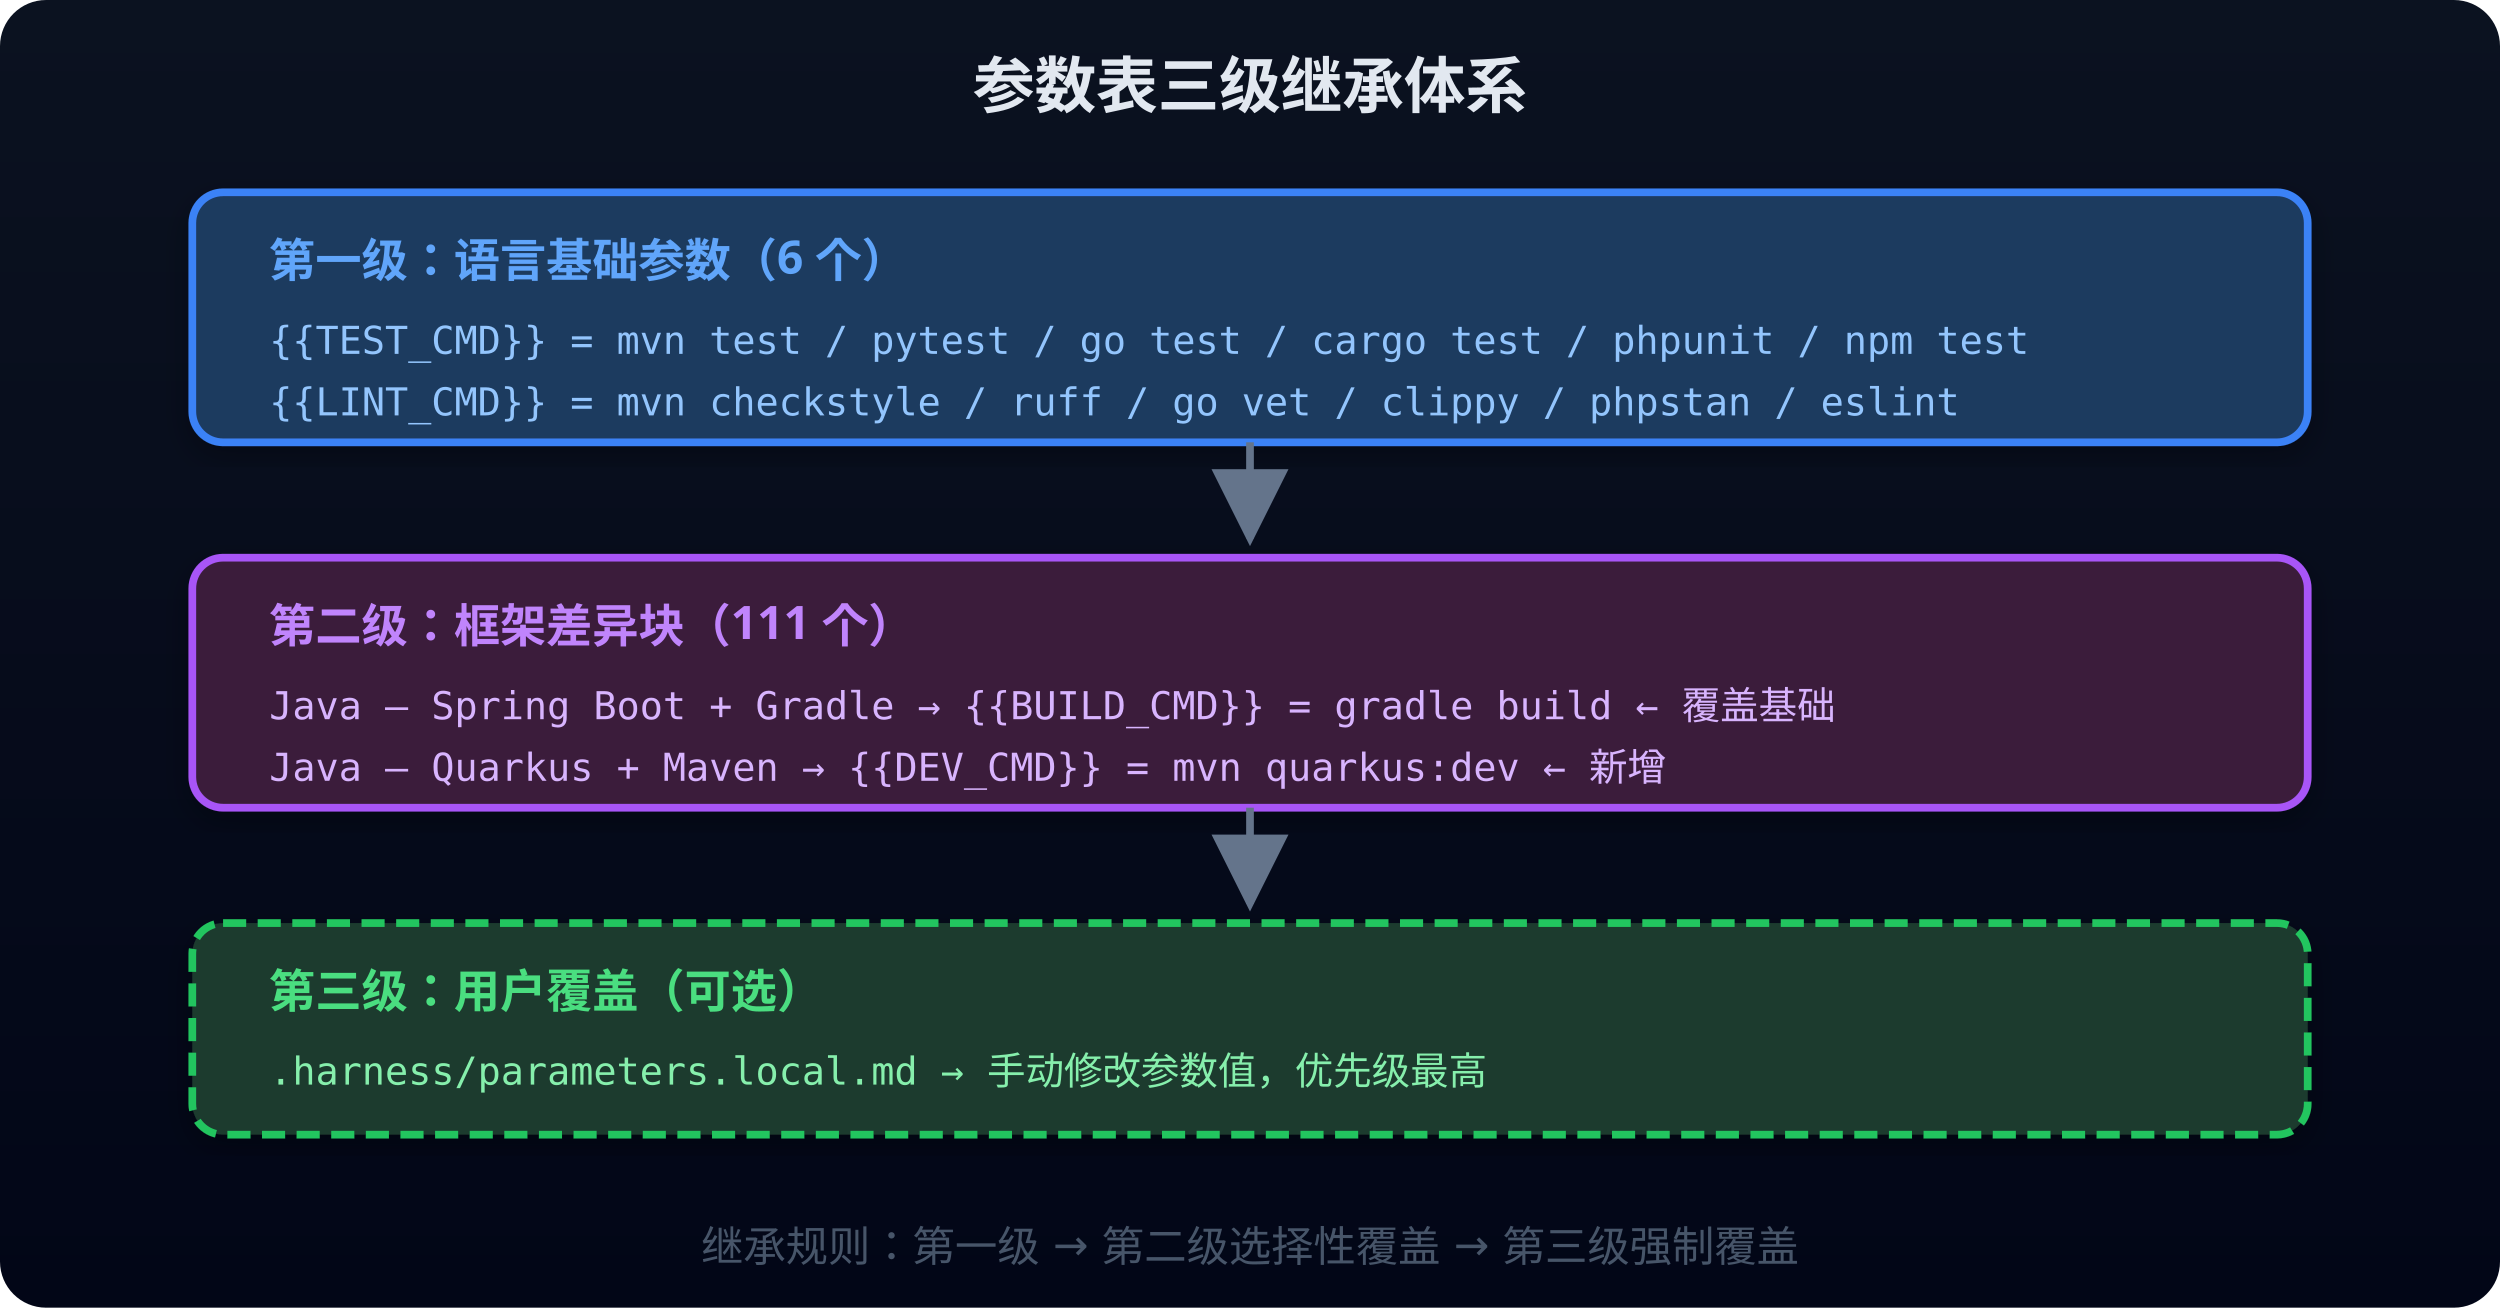
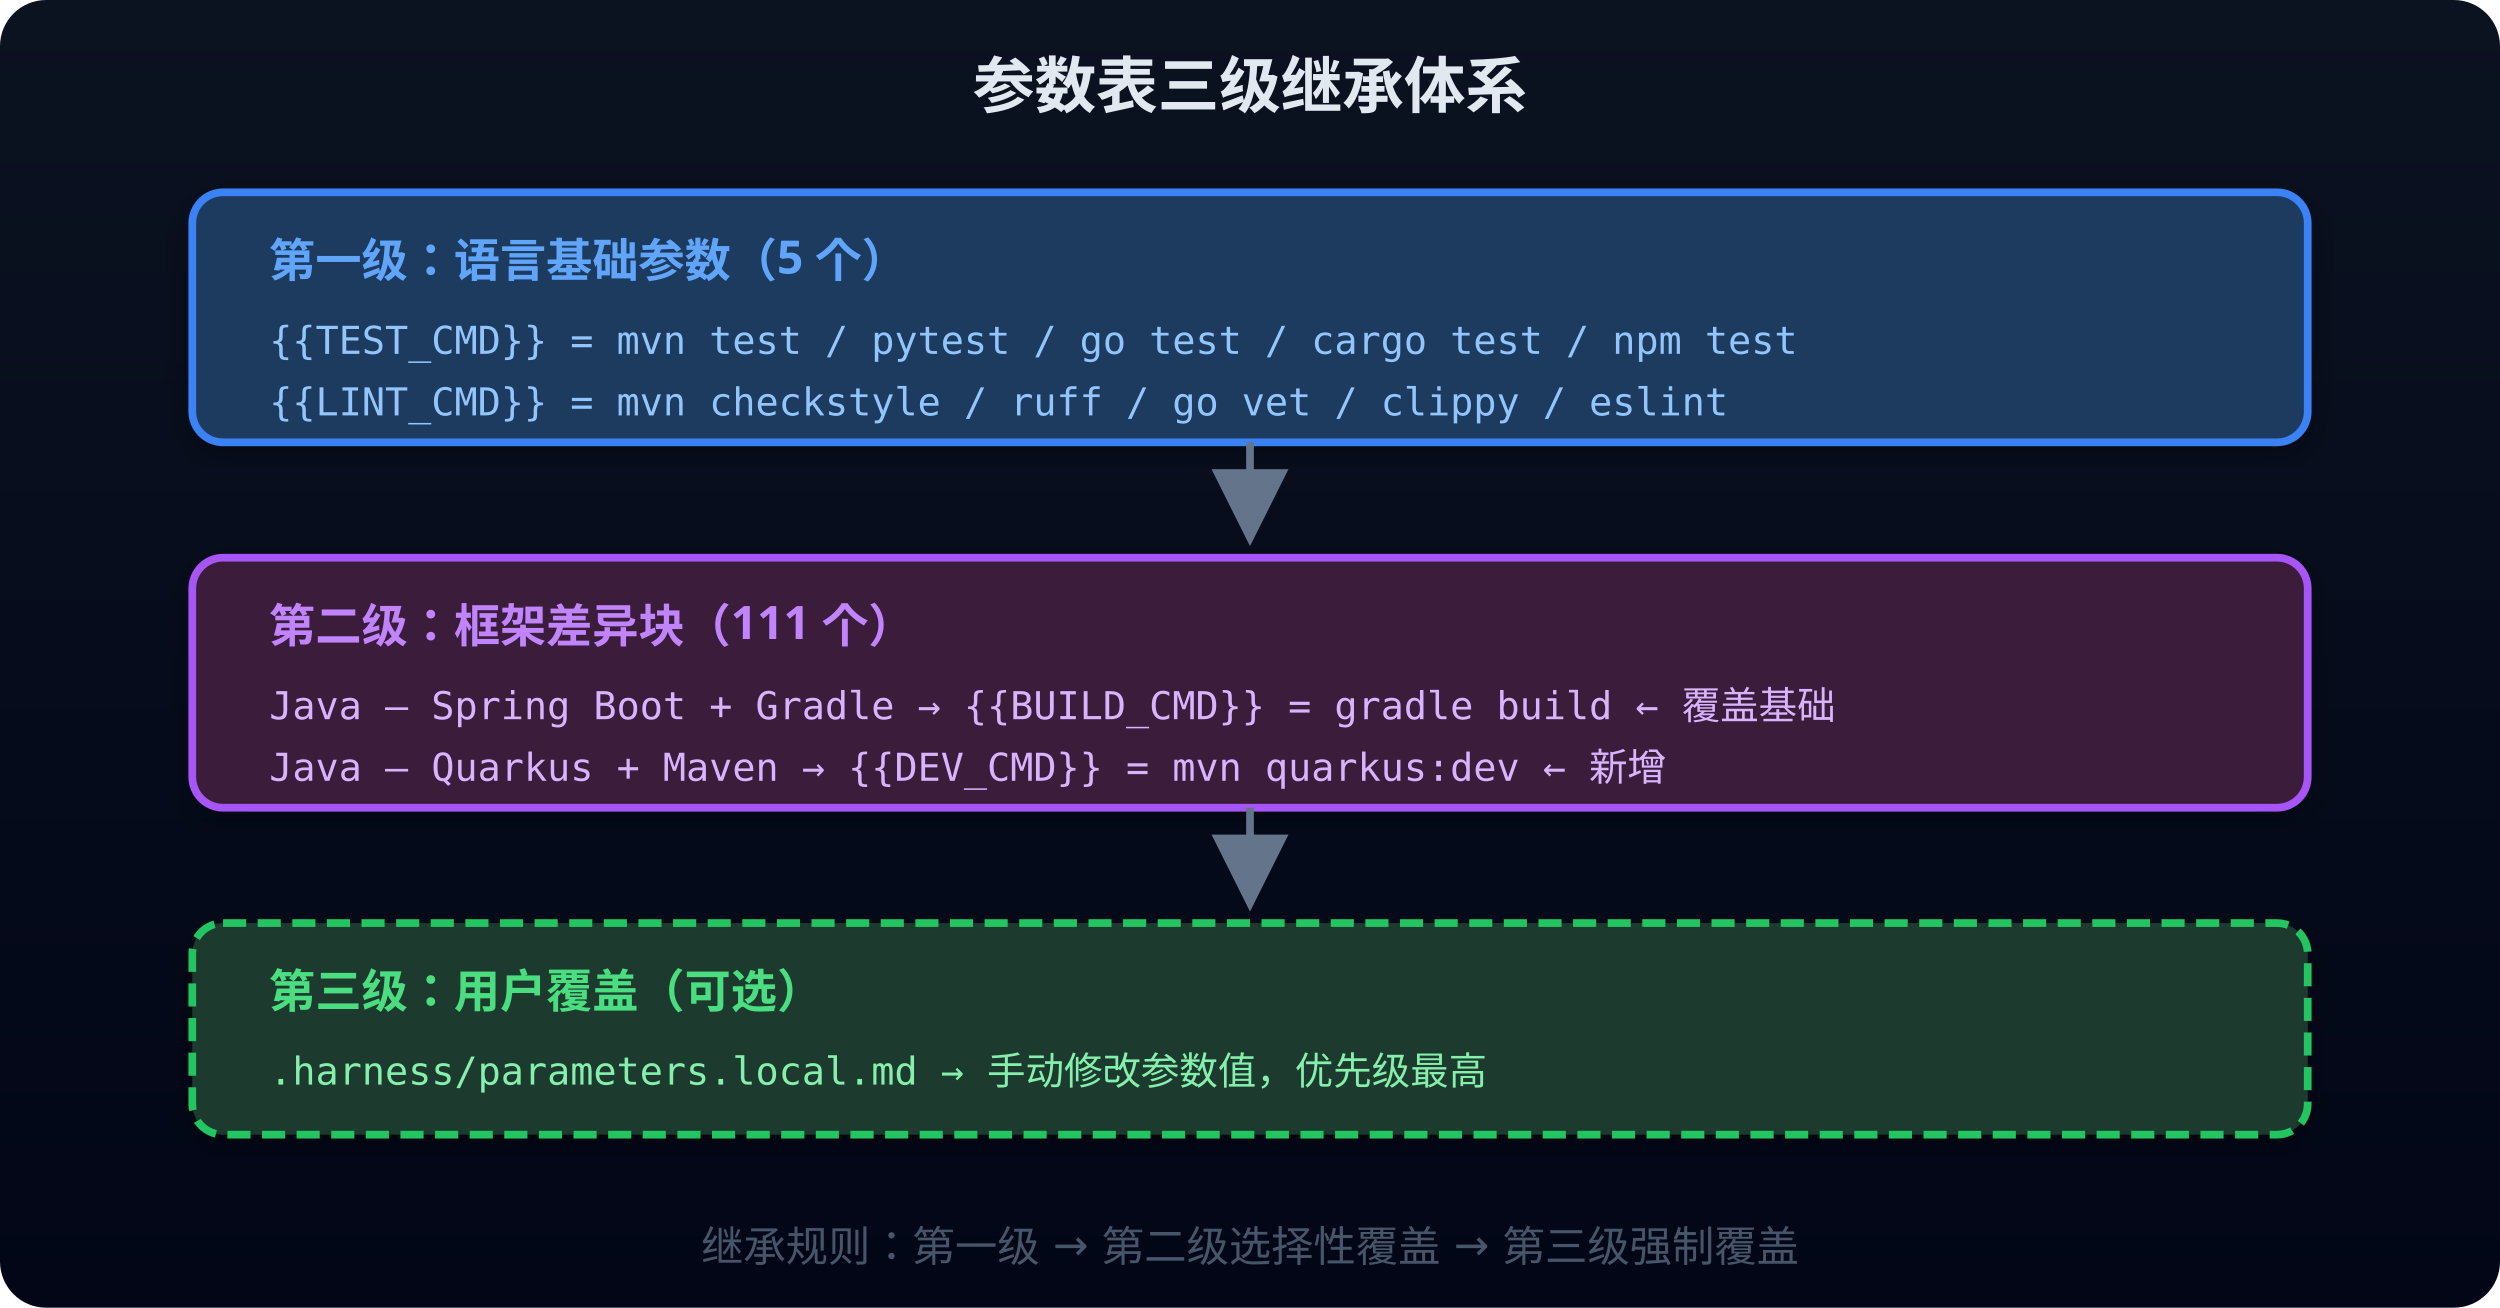
<svg xmlns="http://www.w3.org/2000/svg" viewBox="0 0 650 340" width="650" height="340">
  <defs>
    <marker id="arrow" viewBox="0 0 10 10" refX="9" refY="5" markerWidth="10" markerHeight="10" orient="auto">
      <path d="M 0 0 L 10 5 L 0 10 z" fill="#64748b" />
    </marker>
    <linearGradient id="bg" x1="0" y1="0" x2="0" y2="1">
      <stop offset="0%" stop-color="#0b1220" />
      <stop offset="100%" stop-color="#020617" />
    </linearGradient>
    <filter id="sh">
      <feDropShadow dx="0" dy="3" stdDeviation="4" flood-color="#000" flood-opacity="0.3" />
    </filter>
  </defs>
  <rect width="650" height="340" fill="url(#bg)" rx="12" />
  <text x="325" y="28" text-anchor="middle" fill="#e2e8f0" font-size="16" font-weight="700" font-family="sans-serif">参数表三级继承体系</text>
  <rect x="50" y="50" width="550" height="65" rx="8" fill="#1e3a5f" stroke="#3b82f6" stroke-width="2" filter="url(#sh)" />
-   <text x="70" y="72" fill="#60a5fa" font-size="12" font-weight="700" font-family="sans-serif">第一级：语言基础参数（6 个）</text>
-   <text x="70" y="92" fill="#93c5fd" font-size="10" font-family="monospace">{{TEST_CMD}} = mvn test / pytest / go test / cargo test / phpunit / npm test</text>
-   <text x="70" y="108" fill="#93c5fd" font-size="10" font-family="monospace">{{LINT_CMD}} = mvn checkstyle / ruff / go vet / clippy / phpstan / eslint</text>
+   <text x="70" y="72" fill="#60a5fa" font-size="12" font-weight="700" font-family="sans-serif">第一级：语言基础参数（5 个）</text>
+   <text x="70" y="92" fill="#93c5fd" font-size="10" font-family="monospace">{{TEST_CMD}} = mvn test / pytest / go test / cargo test / npm test</text>
+   <text x="70" y="108" fill="#93c5fd" font-size="10" font-family="monospace">{{LINT_CMD}} = mvn checkstyle / ruff / go vet / clippy / eslint</text>
  <line x1="325" y1="115" x2="325" y2="140" stroke="#64748b" stroke-width="2" marker-end="url(#arrow)" />
  <rect x="50" y="145" width="550" height="65" rx="8" fill="#3b1f3b" stroke="#a855f7" stroke-width="2" filter="url(#sh)" />
  <text x="70" y="167" fill="#c084fc" font-size="12" font-weight="700" font-family="sans-serif">第二级：框架差异块（111 个）</text>
  <text x="70" y="187" fill="#d8b4fe" font-size="10" font-family="monospace">Java — Spring Boot + Gradle → {{BUILD_CMD}} = gradle build  ← 覆盖基础</text>
  <text x="70" y="203" fill="#d8b4fe" font-size="10" font-family="monospace">Java — Quarkus + Maven   → {{DEV_CMD}} = mvn quarkus:dev  ← 新增</text>
  <line x1="325" y1="210" x2="325" y2="235" stroke="#64748b" stroke-width="2" marker-end="url(#arrow)" />
  <rect x="50" y="240" width="550" height="55" rx="8" fill="#1e3a2f" stroke="#22c55e" stroke-width="2" stroke-dasharray="6,3" filter="url(#sh)" />
  <text x="70" y="262" fill="#4ade80" font-size="12" font-weight="700" font-family="sans-serif">第三级：用户覆盖（可选）</text>
  <text x="70" y="282" fill="#86efac" font-size="10" font-family="monospace">.harness/parameters.local.md → 手动修改参数值，优先级最高</text>
  <text x="325" y="328" text-anchor="middle" fill="#475569" font-size="11" font-family="sans-serif">继承规则：第一级 → 第二级选择性覆盖 → 第三级强制覆盖</text>
</svg>
